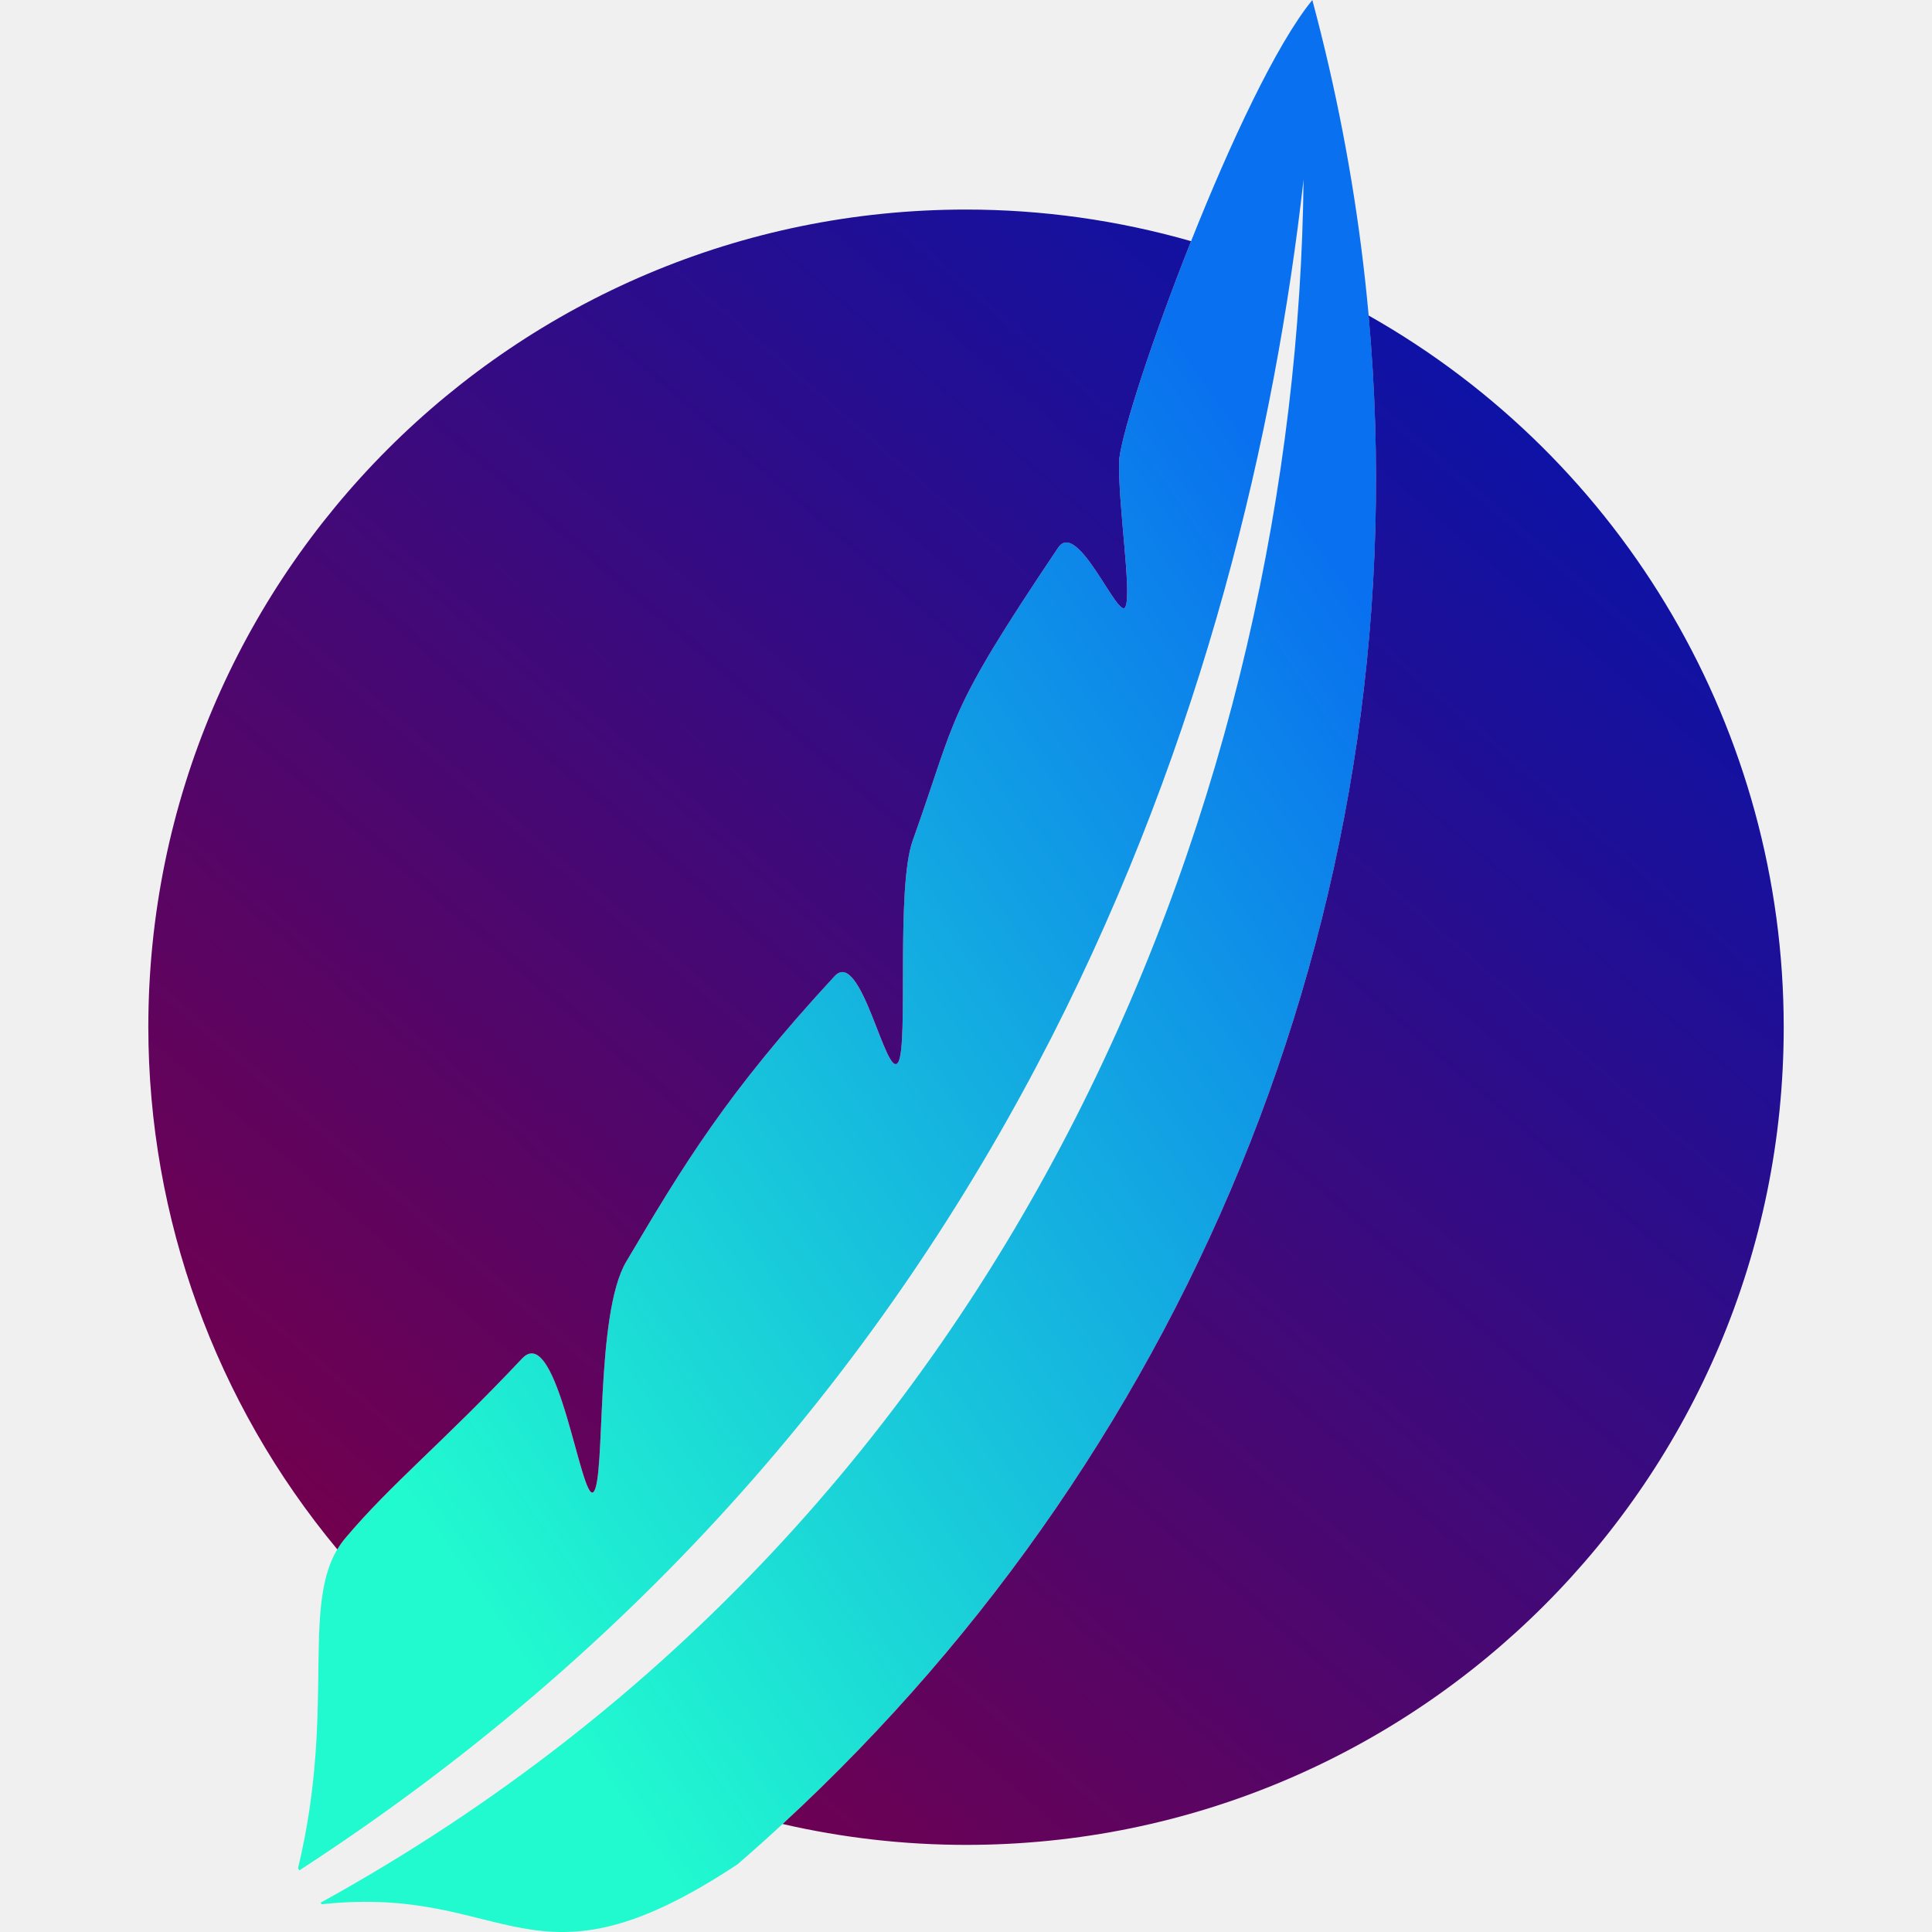
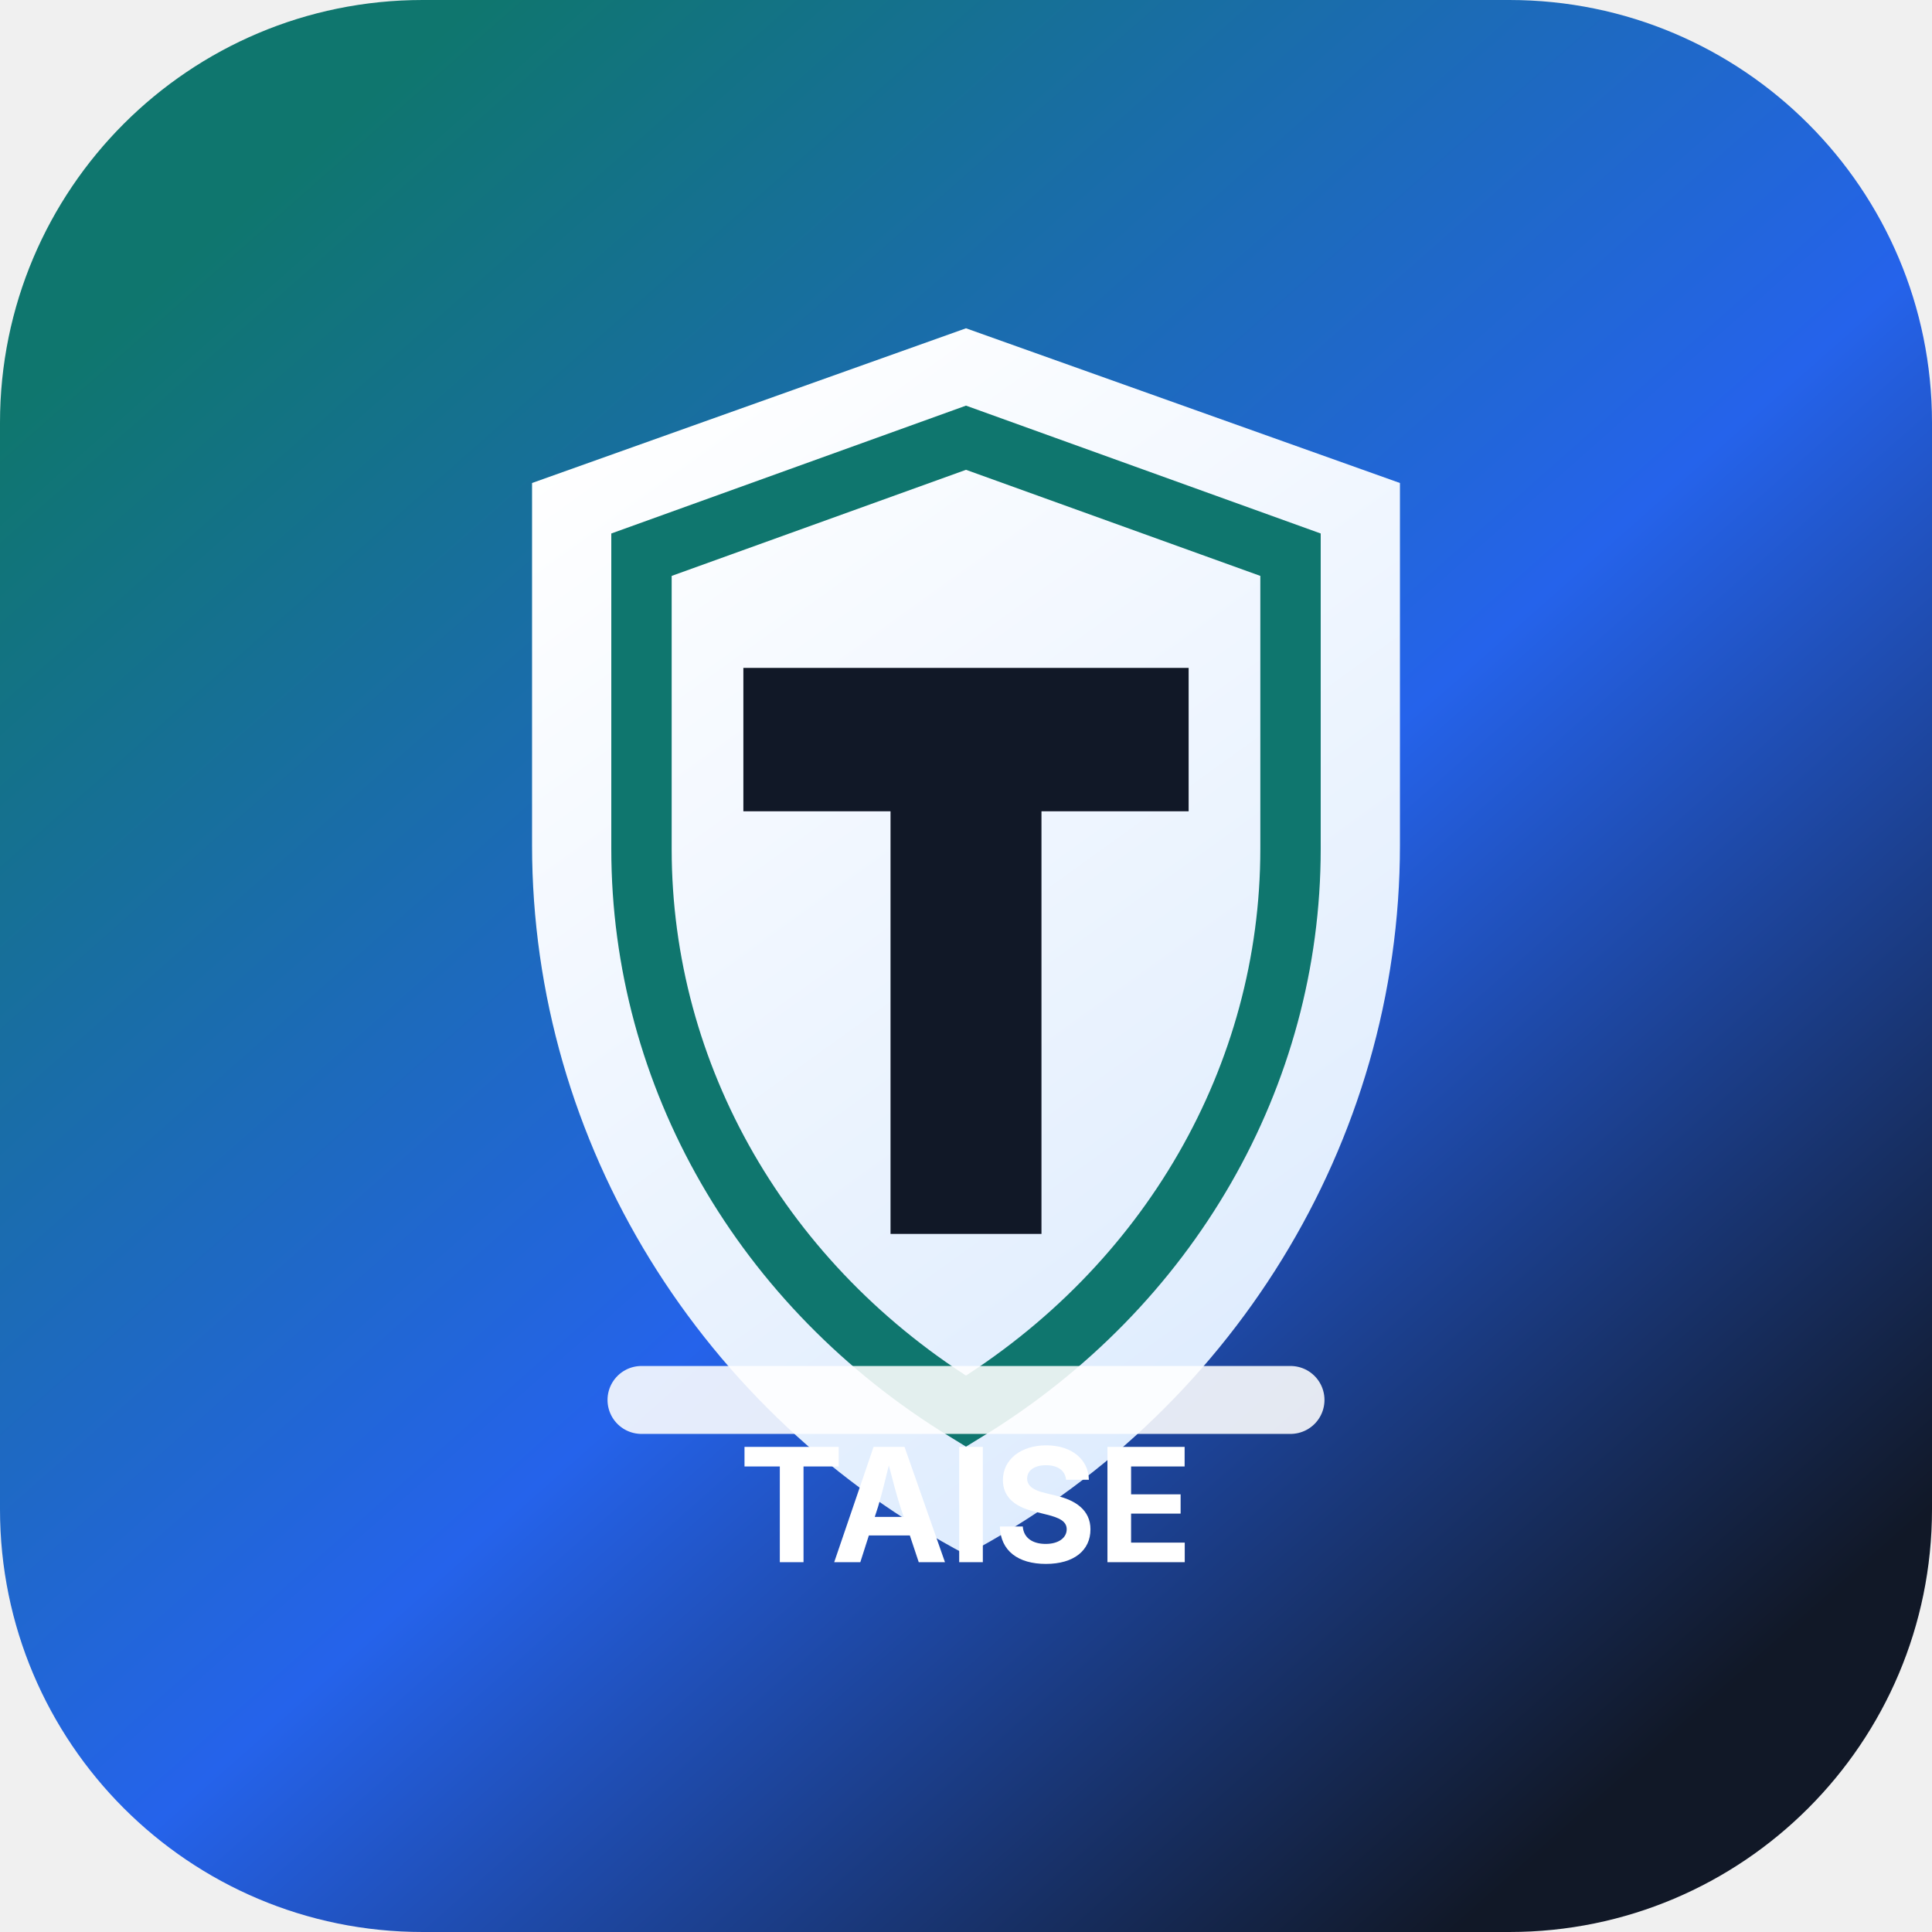
- <svg xmlns="http://www.w3.org/2000/svg" xmlns:xlink="http://www.w3.org/1999/xlink" width="512" height="512" version="1.1" viewBox="0 0 512 512">
+ <svg xmlns="http://www.w3.org/2000/svg" width="512" height="512" viewBox="0 0 512 512" role="img" aria-labelledby="title desc">
  <defs>
-     <linearGradient id="linearGradient22708">
-       <stop stop-color="#21facf" offset="0" />
-       <stop stop-color="#0970ef" offset="1" />
+     <linearGradient id="bg" x1="72" x2="440" y1="48" y2="464" gradientUnits="userSpaceOnUse">
+       <stop offset="0" stop-color="#0f766e" />
+       <stop offset="0.55" stop-color="#2563eb" />
+       <stop offset="1" stop-color="#111827" />
    </linearGradient>
-     <linearGradient id="linearGradient6949" x1="68.454" x2="198.59" y1="246.73" y2="96.35" gradientTransform="translate(-5.754,-56.594)" gradientUnits="userSpaceOnUse">
-       <stop stop-color="#72004e" offset="0" />
-       <stop stop-color="#0015b1" offset="1" />
+     <linearGradient id="shield" x1="156" x2="356" y1="112" y2="390" gradientUnits="userSpaceOnUse">
+       <stop offset="0" stop-color="#ffffff" />
+       <stop offset="1" stop-color="#dbeafe" />
    </linearGradient>
-     <linearGradient id="linearGradient22718" x1="56.735" x2="155.2" y1="246.96" y2="58.575" gradientUnits="userSpaceOnUse">
-       <stop stop-color="#4f00da" offset="0" />
-       <stop stop-color="#e5311b" offset="1" />
-     </linearGradient>
-     <linearGradient id="linearGradient23463" x1="68.454" x2="198.59" y1="246.73" y2="96.35" gradientUnits="userSpaceOnUse" xlink:href="#linearGradient22708" />
-     <linearGradient id="linearGradient903" x1="54.478" x2="192.1" y1="247.56" y2="9.809" gradientTransform="matrix(.87923 0 0 .87923 -9.551 48.787)" gradientUnits="userSpaceOnUse">
-       <stop stop-color="#dc180d" offset="0" />
-       <stop stop-color="#f96e20" offset=".5" />
-       <stop stop-color="#f4ce41" offset="1" />
-     </linearGradient>
-     <linearGradient id="linearGradient918" x1="39.468" x2="154.99" y1="204.22" y2="124.47" gradientUnits="userSpaceOnUse" xlink:href="#linearGradient22708" />
  </defs>
-   <g transform="matrix(2.473 0 0 2.473 -4.8978 -4.8812)">
-     <path transform="translate(-5.5496,-57.412)" d="m148.16 59.393c-7.71 9.399-19.951 42.888-20.696 49.204-0.17 4.674 1.373 14.231 0.672 15.805-0.719 1.613-5.117-9.446-7.215-6.327-12.219 18.168-10.7 17.731-15.582 31.378-1.836 5.131-0.424 21.99-1.567 23.773-1.273 1.987-3.962-12.31-6.806-9.236-11.603 12.54-16.279 20.379-22.336 30.607-3.359 5.673-2.182 23.33-3.506 24.674-1.302 1.321-3.857-18.326-7.644-14.309-8.519 9.038-14.054 13.441-18.946 19.252-5.198 6.174-0.783 17.584-5.067 35.383l0.145 0.221c77.447-50.308 101.52-127.16 107.61-181.19-0.681 63.93-29.41 142.78-105.33 184.65l0.113 0.171c20.241-2.181 22.307 10.458 44.562-4.284 55.792-48.277 81.856-124.29 61.593-199.78z" display="none" fill="url(#linearGradient903)" />
-     <path transform="translate(-5.5498,-57.412)" d="m148.16 59.393c-7.71 9.399-19.951 42.888-20.696 49.204-0.17 4.674 1.373 14.231 0.672 15.805-0.719 1.613-5.117-9.446-7.215-6.327-12.219 18.168-10.7 17.731-15.582 31.378-1.836 5.131-0.424 21.99-1.567 23.773-1.273 1.987-3.962-12.31-6.806-9.236-11.603 12.54-16.279 20.379-22.336 30.607-3.359 5.673-2.182 23.33-3.506 24.674-1.302 1.321-3.857-18.326-7.644-14.309-8.519 9.038-14.054 13.441-18.946 19.252-5.198 6.174-0.783 17.584-5.067 35.383l0.145 0.221c77.447-50.308 101.52-127.16 107.61-181.19-0.681 63.93-29.41 142.78-105.33 184.65l0.113 0.171c20.241-2.181 22.307 10.458 44.562-4.284 55.792-48.277 81.856-124.29 61.593-199.78z" fill="url(#linearGradient918)" />
-     <g transform="translate(0 2.0218e-5)">
-       <path transform="translate(-5.7543,-56.594)" d="m111.25 81.024c-48.394-1.5e-5 -87.625 39.231-87.625 87.625 0.017 20.443 7.182 40.236 20.253 55.954 0.252-0.422 0.536-0.824 0.858-1.206 4.892-5.81 10.427-10.214 18.946-19.252 3.787-4.018 6.341 15.63 7.644 14.309 1.324-1.344 0.147-19.001 3.506-24.674 6.056-10.228 10.733-18.067 22.336-30.607 2.844-3.074 5.533 11.223 6.806 9.236 1.142-1.782-0.269-18.641 1.566-23.773 4.882-13.647 3.363-13.21 15.582-31.378 2.098-3.119 6.496 7.94 7.215 6.327 0.701-1.573-0.842-11.131-0.672-15.805 0.372-3.15 3.604-13.059 7.705-23.367-7.843-2.247-15.962-3.388-24.12-3.389zm43.142 11.356c5.566 61.595-18.426 120.7-62.796 161.65 6.446 1.486 13.04 2.237 19.655 2.239 48.394 1e-5 87.625-39.231 87.625-87.625-3.1e-4 -31.581-16.995-60.719-44.484-76.268z" display="none" fill="url(#linearGradient22718)" />
-       <path transform="translate(-5.754,-56.594)" d="m111.25 81.024c-48.394-1.5e-5 -87.625 39.231-87.625 87.625 0.017 20.443 7.182 40.236 20.253 55.954 0.252-0.422 0.536-0.824 0.858-1.206 4.892-5.81 10.427-10.214 18.946-19.252 3.787-4.018 6.341 15.63 7.644 14.309 1.324-1.344 0.147-19.001 3.506-24.674 6.056-10.228 10.733-18.067 22.336-30.607 2.844-3.074 5.533 11.223 6.806 9.236 1.142-1.782-0.269-18.641 1.566-23.773 4.882-13.647 3.363-13.21 15.582-31.378 2.098-3.119 6.496 7.94 7.215 6.327 0.701-1.573-0.842-11.131-0.672-15.805 0.372-3.15 3.604-13.059 7.705-23.367-7.843-2.247-15.962-3.388-24.12-3.389zm43.142 11.356c5.566 61.595-18.426 120.7-62.796 161.65 6.446 1.486 13.04 2.237 19.655 2.239 48.394 1e-5 87.625-39.231 87.625-87.625-3.1e-4 -31.581-16.995-60.719-44.484-76.268z" display="none" fill="url(#linearGradient23463)" />
-       <path d="m105.5 24.43c-48.394-1.5e-5 -87.625 39.231-87.625 87.625 0.017 20.443 7.182 40.236 20.253 55.954 0.252-0.422 0.536-0.824 0.858-1.206 4.892-5.81 10.427-10.214 18.946-19.252 3.787-4.018 6.341 15.63 7.644 14.309 1.324-1.344 0.147-19.001 3.506-24.674 6.056-10.228 10.733-18.067 22.336-30.607 2.844-3.074 5.533 11.223 6.806 9.236 1.142-1.782-0.269-18.641 1.566-23.773 4.882-13.647 3.363-13.21 15.582-31.378 2.098-3.119 6.496 7.94 7.215 6.327 0.701-1.573-0.842-11.131-0.672-15.805 0.372-3.15 3.604-13.059 7.705-23.367-7.843-2.247-15.962-3.388-24.12-3.389zm43.142 11.356c5.566 61.595-18.426 120.7-62.796 161.65 6.446 1.486 13.04 2.237 19.655 2.239 48.394 1e-5 87.625-39.231 87.625-87.625-3.1e-4 -31.581-16.995-60.719-44.484-76.268z" fill="url(#linearGradient6949)" />
-     </g>
-   </g>
+   <rect width="512" height="512" rx="112" fill="url(#bg)" />
+   <path d="M256 87 371 128v96c0 79-45 151-115 188-70-37-115-109-115-188v-96l115-41Z" fill="url(#shield)" />
+   <path d="M256 116 342 147v78c0 60-32 116-86 149-54-33-86-89-86-149v-78l86-31Z" fill="none" stroke="#0f766e" stroke-width="16" />
+   <path d="M197 177h118v38h-39v112h-40V215h-39v-38Z" fill="#111827" />
+   <path d="M170 371h172" stroke="#ffffff" stroke-linecap="round" stroke-width="18" opacity="0.88" />
+   <text x="256" y="414" fill="#ffffff" font-family="Inter, Arial, sans-serif" font-size="42" font-weight="700" text-anchor="middle">TAISE</text>
</svg>
